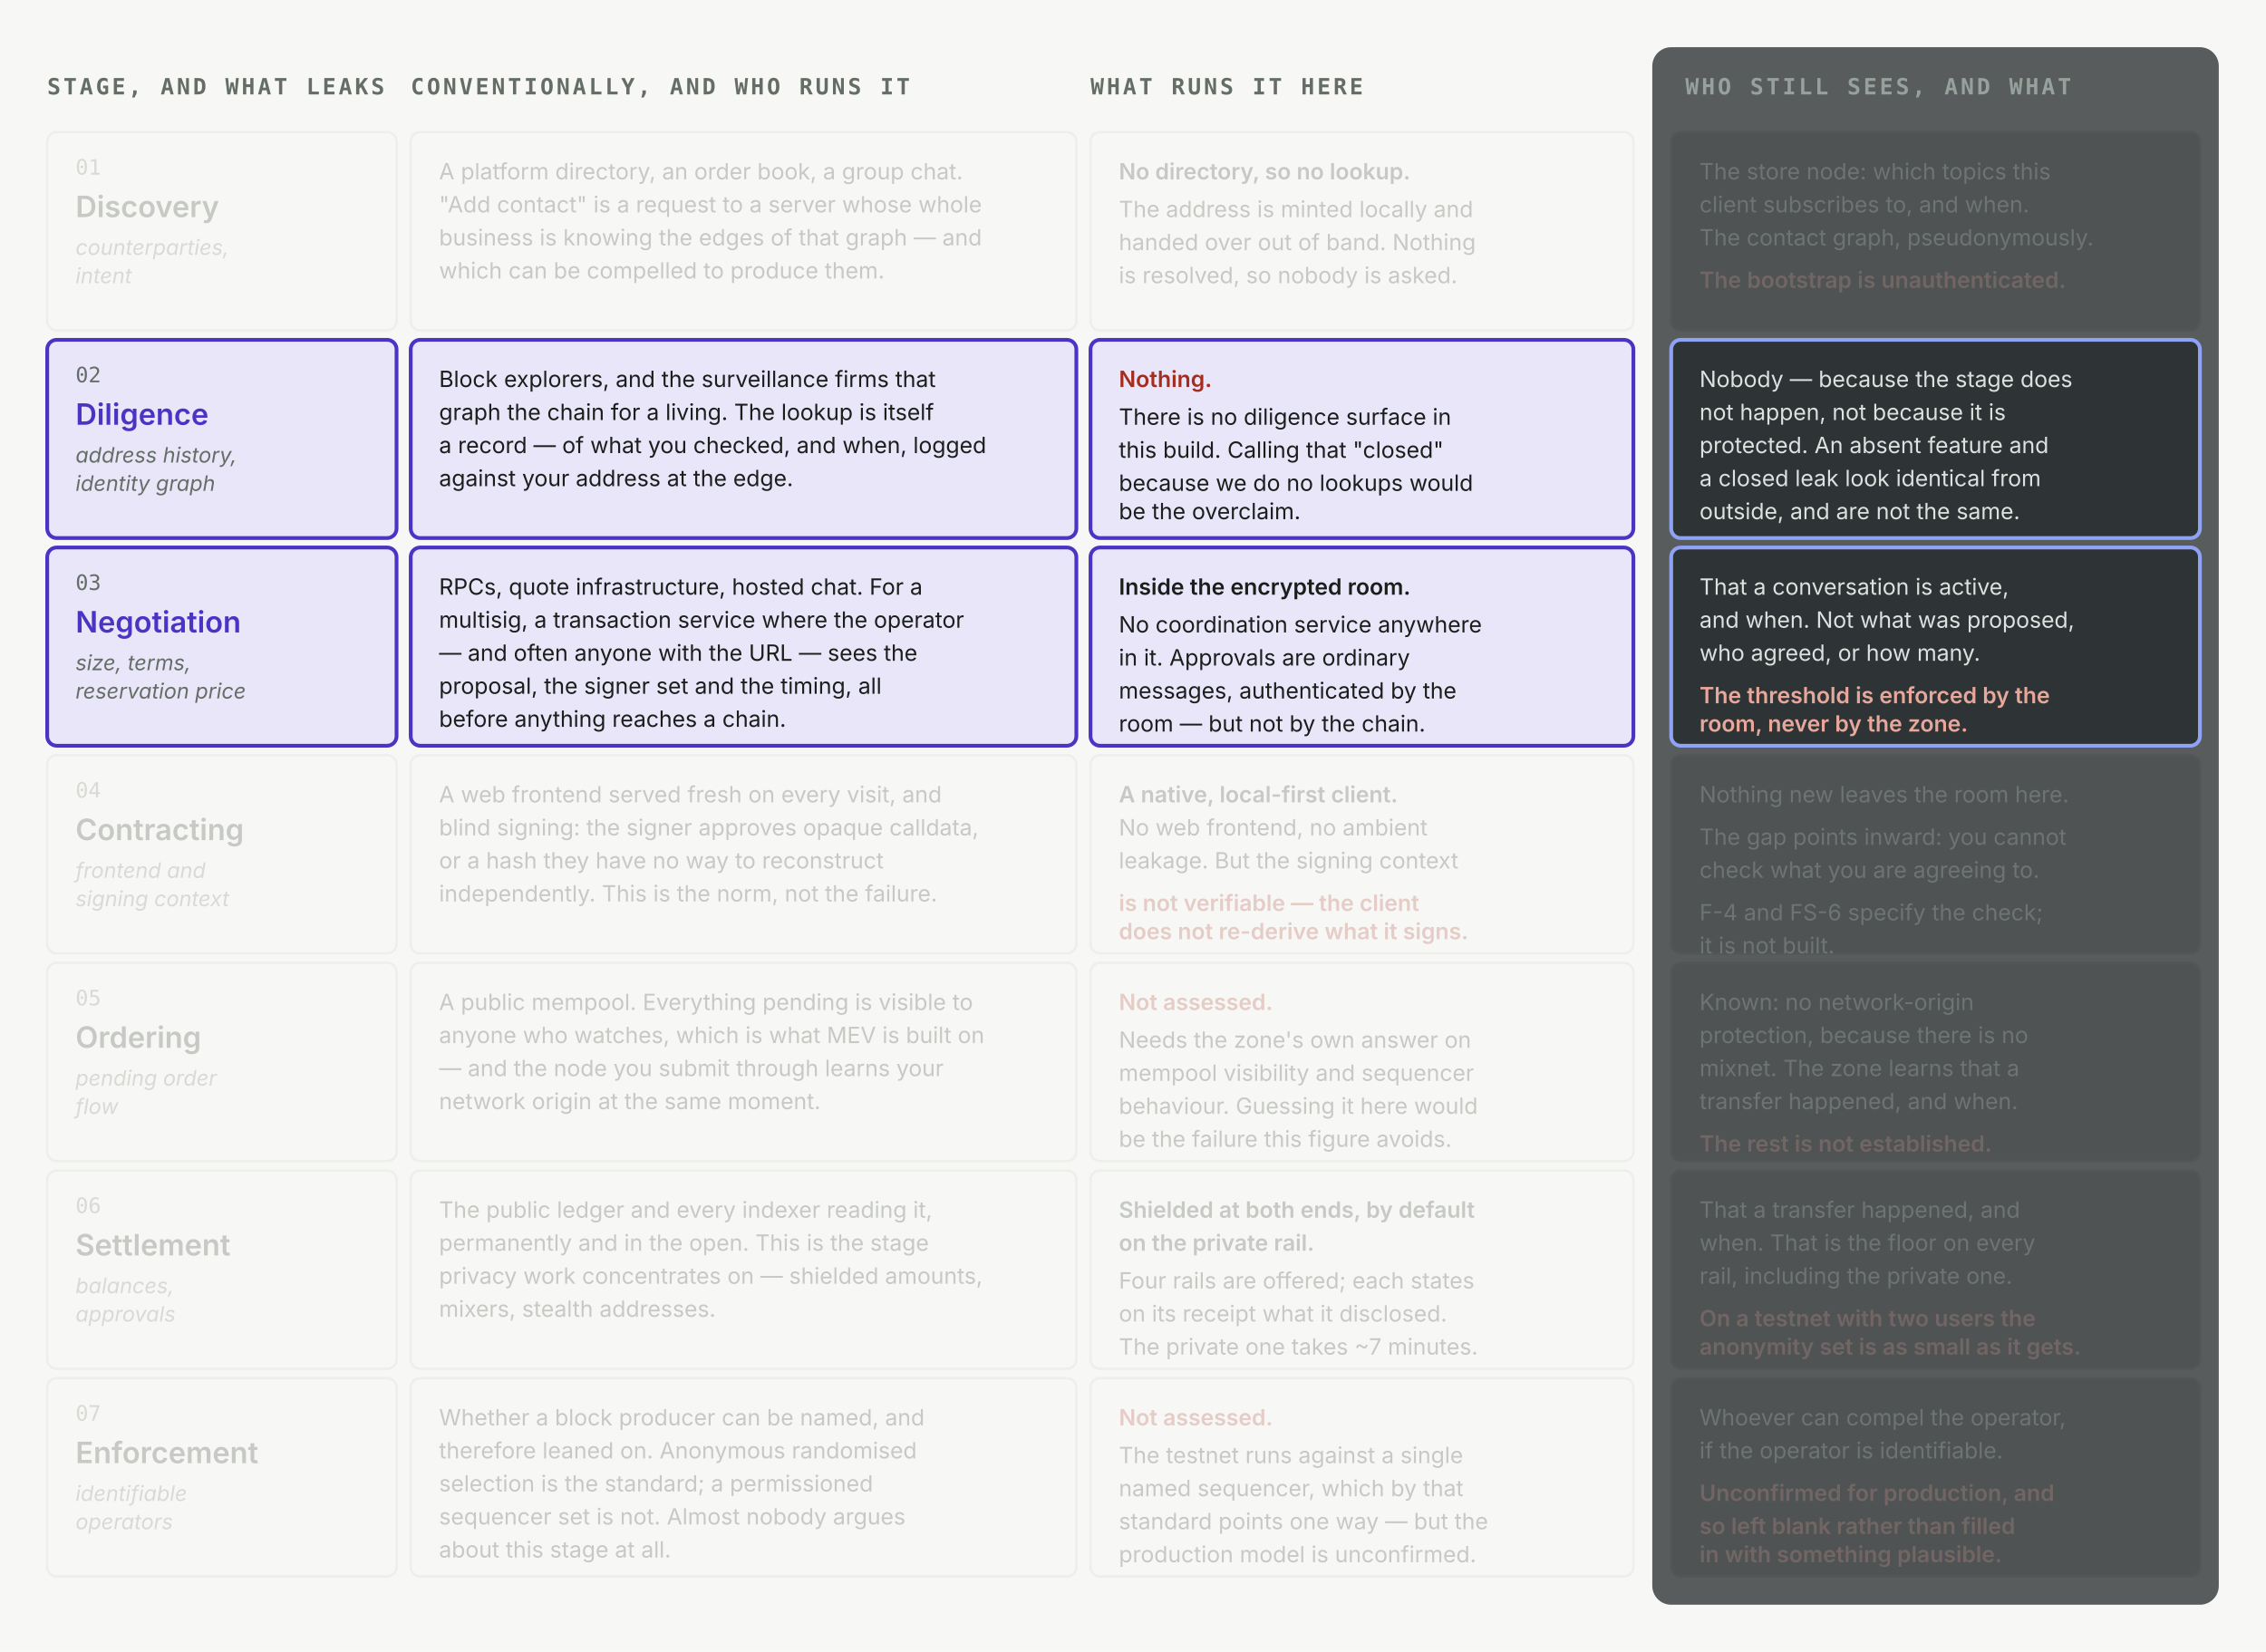
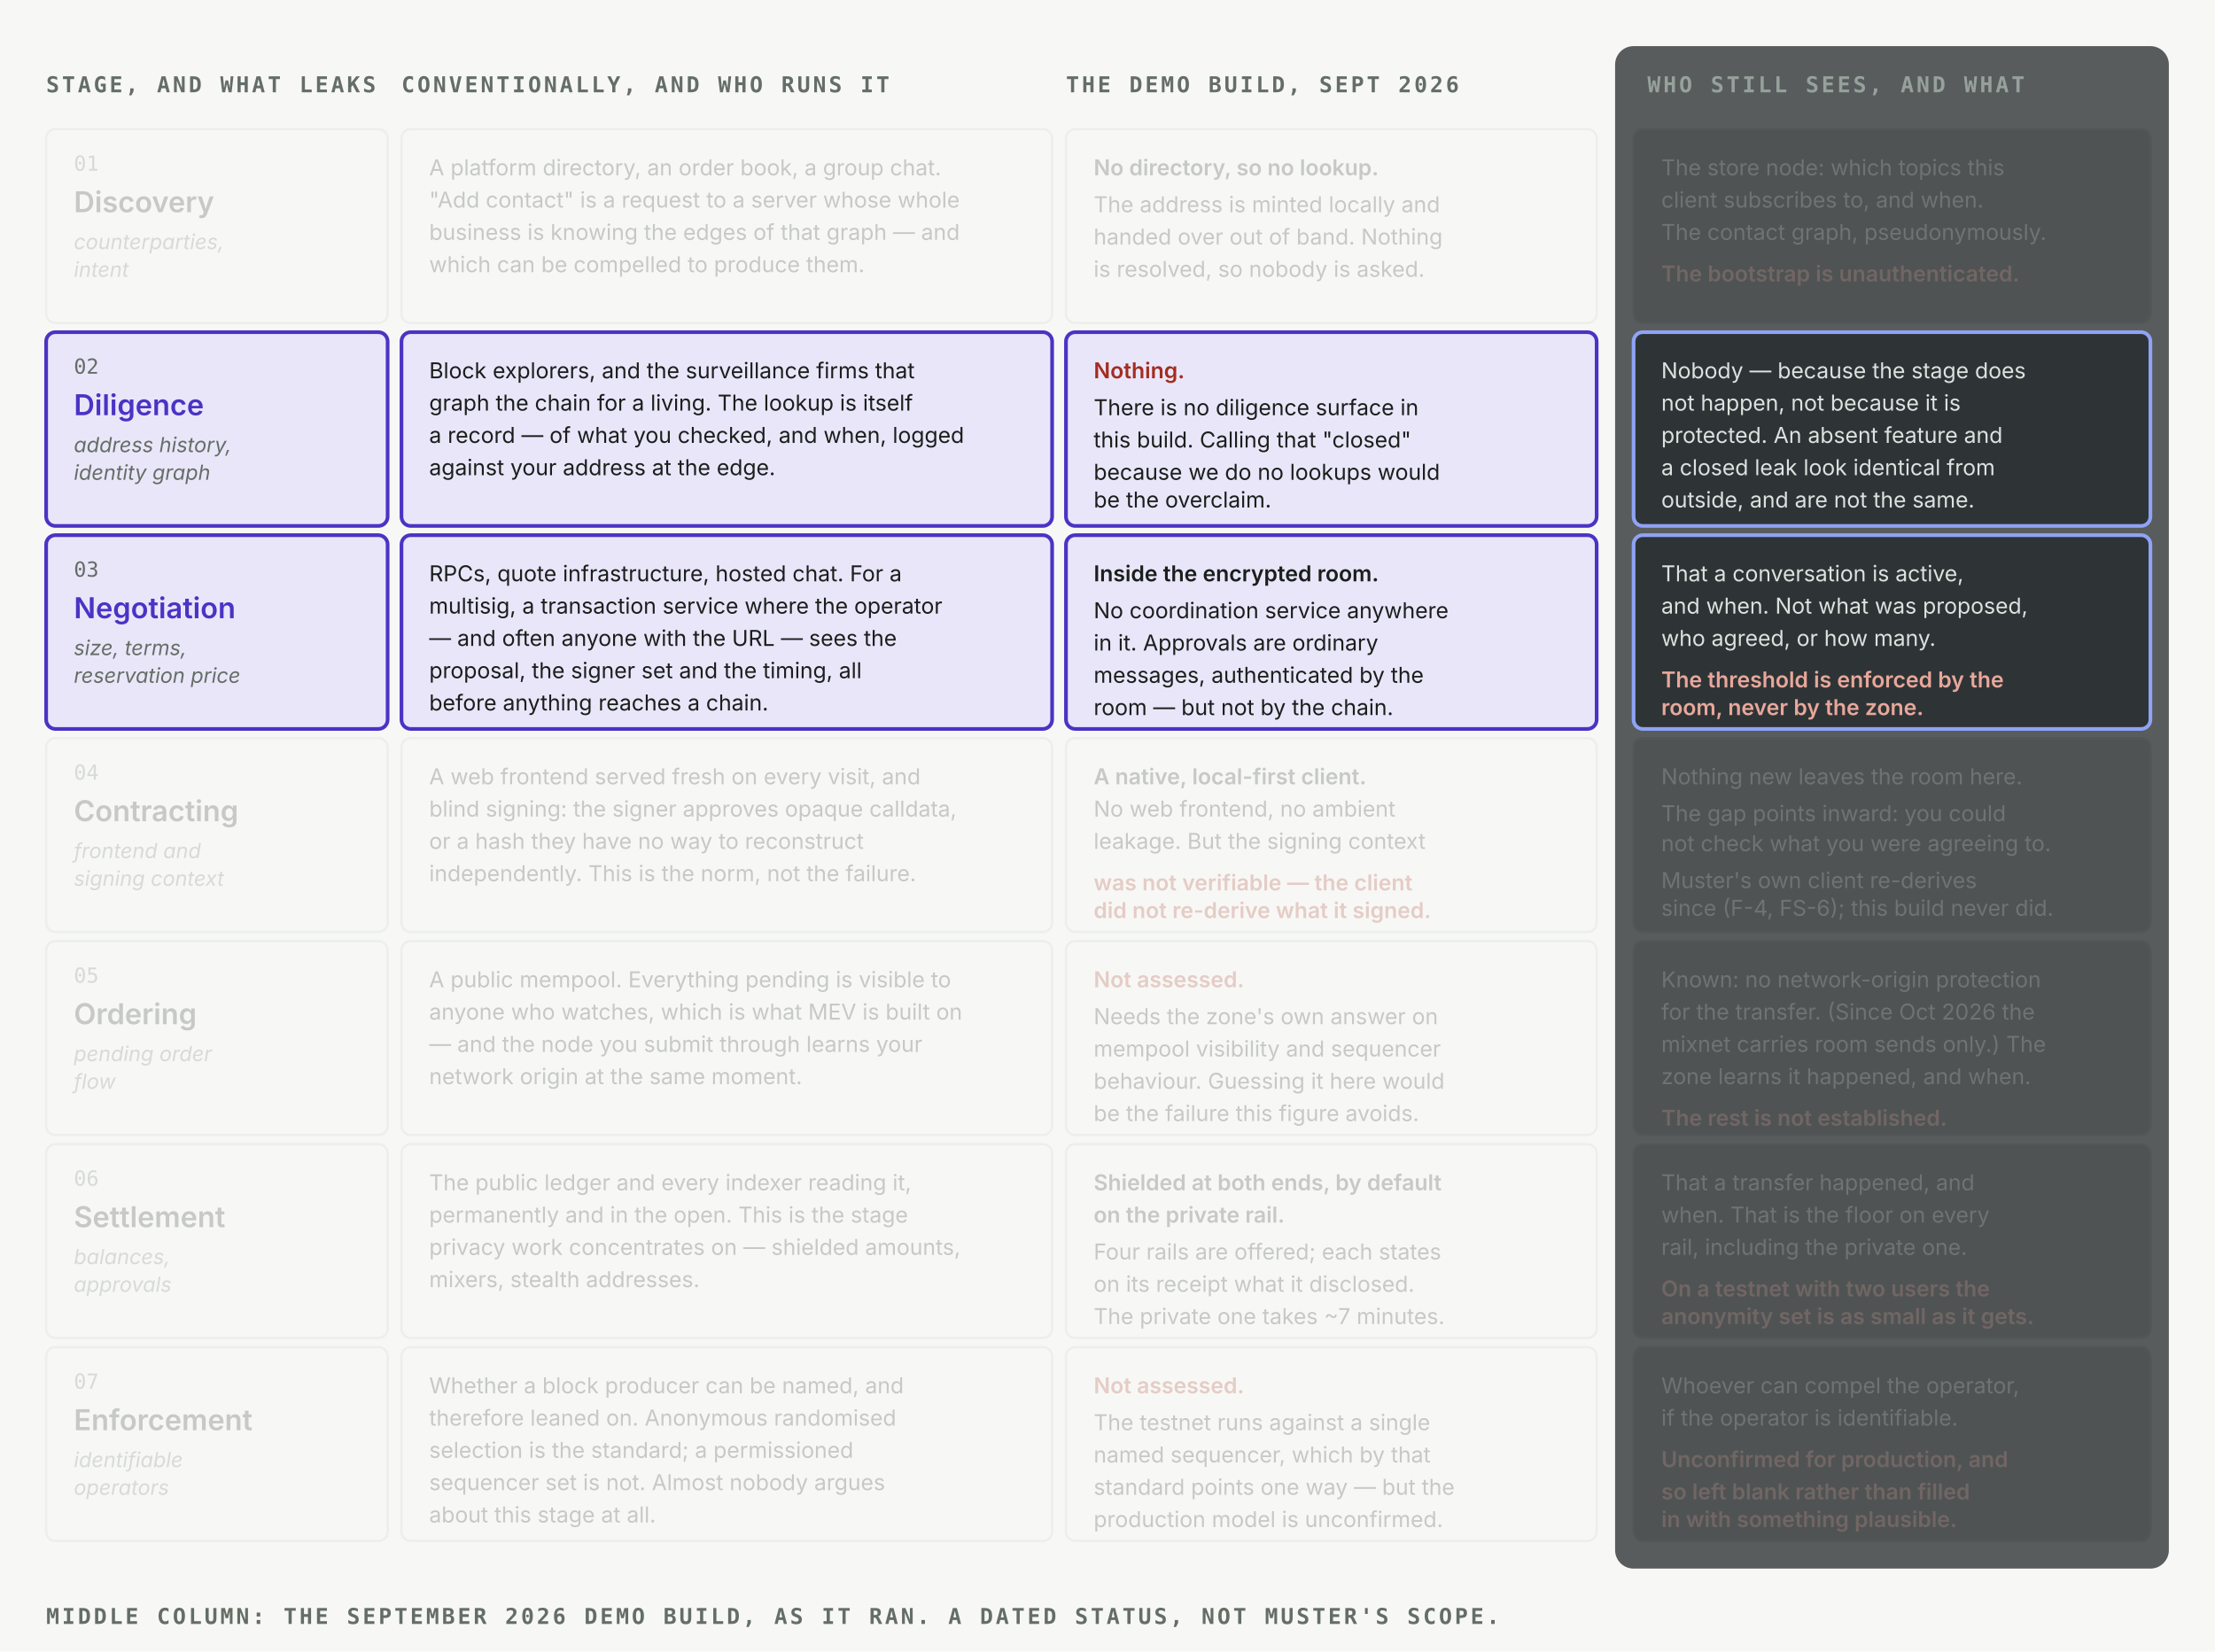
- <svg xmlns="http://www.w3.org/2000/svg" class="bc-svg" width="960" height="700" viewBox="0 0 960 700" data-view="obs-nobody" role="img" aria-labelledby="bc-svg-title bc-svg-desc">
+ <svg xmlns="http://www.w3.org/2000/svg" class="bc-svg" width="960" height="716" viewBox="0 0 960 716" data-view="obs-nobody" role="img" aria-labelledby="bc-svg-title bc-svg-desc">
  <style>
  /* Tokens are declared on .bc-svg as well as .bc so that an &lt;svg&gt; lifted out of
     this page for static export carries them without any CSS rewriting. */
  .bc, .bc-svg {
    --bc-paper:   #E4E6E0;
    --bc-surface: #F7F8F5;
    --bc-ink:     #1A1F1C;
    --bc-muted:   #656E66;
    --bc-rule:    #C6CBC3;

    --bc-signal:      #4B33C4;
    --bc-signal-soft: #EAE6FA;
    --bc-settled:      #1E6B52;
    --bc-settled-soft: #DFEDE6;
    --bc-alarm:      #A32D1E;
    --bc-alarm-soft: #F6E3DF;

    --bc-outside:        #23282A;
    --bc-outside-ink:    #DCE2DE;
    --bc-outside-rule:   #3A4144;
    --bc-outside-accent: #8FA3F5;

    --bc-mono: 'DM Mono', ui-monospace, 'SF Mono', Menlo, monospace;
    --bc-sans: 'Instrument Sans', -apple-system, BlinkMacSystemFont, 'Segoe UI', sans-serif;
    --bc-dim: 0.22;
  }
  .bc { margin: 2em 0; color: #1A1F1C; }

  .bc-panel {
    background: #F7F8F5;
    border: 1px solid #C6CBC3;
    border-radius: 10px;
    overflow: hidden;
  }
  .bc-panel-header {
    padding: 0.7em 1.1em;
    background: #E4E6E0;
    border-bottom: 1px solid #C6CBC3;
    font-family: 'DM Mono', ui-monospace, 'SF Mono', Menlo, monospace;
    font-size: 0.7em;
    font-weight: 600;
    color: #656E66;
    text-transform: uppercase;
    letter-spacing: 0.08em;
    display: flex;
    align-items: center;
    gap: 0.6em;
  }
  .bc-panel-header .bc-spacer { margin-left: auto; }

  .bc-playpause {
    font-family: 'DM Mono', ui-monospace, 'SF Mono', Menlo, monospace;
    font-size: 0.95em;
    text-transform: uppercase;
    letter-spacing: 0.06em;
    padding: 0.3em 0.7em;
    border: 1px solid #C6CBC3;
    background: #F7F8F5;
    color: #656E66;
    border-radius: 999px;
    cursor: pointer;
  }
  .bc-playpause:hover { border-color: #1A1F1C; color: #1A1F1C; }
  .bc-playpause:focus-visible { outline: 2px solid #4B33C4; outline-offset: 2px; }

  /* ── Tabs ── */
  .bc-tabs {
    display: flex;
    flex-wrap: wrap;
    gap: 0.35em;
    padding: 0.85em 1em;
    background: #E4E6E0;
    border-bottom: 1px solid #C6CBC3;
  }
  .bc-tab {
    font-family: 'Instrument Sans', -apple-system, BlinkMacSystemFont, 'Segoe UI', sans-serif;
    font-size: 0.82em;
    font-weight: 500;
    padding: 0.42em 0.9em;
    border: 1px solid #C6CBC3;
    background: #F7F8F5;
    color: #656E66;
    border-radius: 999px;
    cursor: pointer;
    line-height: 1.25;
  }
  .bc-tab:hover { border-color: #1A1F1C; color: #1A1F1C; }
  .bc-tab:focus-visible { outline: 2px solid #4B33C4; outline-offset: 2px; }
  .bc-tab[aria-selected="true"] {
    background: #1A1F1C;
    border-color: #1A1F1C;
    color: #F7F8F5;
  }

  .bc-stage { padding: 1.3em 1em 0.9em; background: #F7F8F5; }
  .bc-svg { display: block; width: 100%; height: auto; max-width: 100%; }

  /* ── Column furniture ── */
  .bc-col-head {
    font-family: 'DM Mono', ui-monospace, 'SF Mono', Menlo, monospace;
    font-size: 9.5px;
    font-weight: 600;
    letter-spacing: 0.12em;
    fill: #656E66;
  }
  .bc-col-head-out { fill: #96A19B; }
  .bc-col-bg { fill: #23282A; stroke: none; }

  /* ── Nodes ── */
  .bc-node rect {
    fill: #F7F8F5;
    stroke: #C6CBC3;
    stroke-width: 1;
    transition: fill 0.3s ease, stroke 0.3s ease, opacity 0.3s ease;
  }
  .bc-node text {
    font-family: 'Instrument Sans', -apple-system, BlinkMacSystemFont, 'Segoe UI', sans-serif;
    fill: #1A1F1C;
    font-size: 9.5px;
    transition: fill 0.3s ease, opacity 0.3s ease;
  }
  /* These are written `.bc-node text.x`, not `.x`. A bare single-class selector
     is specificity 0-1-0 and loses to `.bc-node text` at 0-1-1, so the modifier's
     font-weight would apply while its FILL silently did not — a gap flag would
     come out bold and black instead of bold and red, which is the one colour in
     this figure that carries meaning on its own. */
  .bc-node text.bc-stage-num  { font-family: 'DM Mono', ui-monospace, 'SF Mono', Menlo, monospace; font-size: 9px; fill: #656E66; }
  .bc-node text.bc-stage-name { font-size: 12.5px; font-weight: 600; }
  .bc-node text.bc-stage-leak { font-size: 9px; fill: #656E66; font-style: italic; }
  .bc-node text.bc-lead { font-weight: 600; }
  .bc-node text.bc-flag { fill: #A32D1E; font-weight: 600; }

  /* Beyond the device: dark ground, light ink. */
  .bc-node-out rect { fill: #2E3436; stroke: #3A4144; }
  .bc-node-out text { fill: #DCE2DE; }
  .bc-node-out text.bc-flag { fill: #E8A79B; }

  /* ── Dimming ── */
  .bc-svg[data-view]:not([data-view="overview"]) .bc-node:not(.bc-hl) rect,
  .bc-svg[data-view]:not([data-view="overview"]) .bc-node:not(.bc-hl) text {
    opacity: 0.22;
  }
  .bc-svg[data-view]:not([data-view="overview"]) .bc-col-bg { opacity: 0.75; }

  /* ── Highlight ── */
  .bc-svg .bc-hl.bc-node rect { fill: #EAE6FA; stroke: #4B33C4; stroke-width: 1.6; }
  .bc-svg .bc-hl.bc-node .bc-stage-name { fill: #4B33C4; }

  /* A lit observer cell keeps its dark ground. Crossing out of the room is the
     one thing a highlight must never make look safe. */
  .bc-svg .bc-hl.bc-node-out rect { fill: #2E3436; stroke: #8FA3F5; stroke-width: 1.6; }
  .bc-svg .bc-hl.bc-node-out text { fill: #DCE2DE; }
  /* Out-specificities again: a lit observer cell must not wash its gap flags
     back to plain ink. */
  .bc-svg .bc-hl.bc-node-out text.bc-flag { fill: #E8A79B; }

  /* ── Caption ── */
  .bc-caption { padding: 1em 1.3em 1.15em; border-top: 1px solid #C6CBC3; background: #E4E6E0; }
  .bc-caption h3 { font-family: 'Instrument Sans', -apple-system, BlinkMacSystemFont, 'Segoe UI', sans-serif; font-size: 0.98em; font-weight: 600; margin: 0 0 0.3em; }
  .bc-caption p { margin: 0; font-size: 0.92em; color: #3F4742; line-height: 1.6; }
  .bc-caption .bc-tag {
    display: inline-block; font-family: 'DM Mono', ui-monospace, 'SF Mono', Menlo, monospace; font-size: 0.72em;
    padding: 0.12em 0.5em; border-radius: 3px; background: #F7F8F5;
    border: 1px solid #C6CBC3; color: #656E66;
    text-transform: uppercase; letter-spacing: 0.05em; margin-right: 0.5em; vertical-align: 2px;
  }

  .bc-legend {
    display: flex; flex-wrap: wrap; gap: 1.4em;
    padding: 0.8em 1.3em; border-top: 1px solid #C6CBC3;
    background: #F7F8F5; font-size: 0.8em; color: #656E66;
  }
  .bc-legend span { display: inline-flex; align-items: center; gap: 0.5em; }
  .bc-legend i { width: 20px; height: 12px; border-radius: 2px; display: inline-block; }
  .bc-key-here { background: #F7F8F5; border: 1px solid #C6CBC3; }
  .bc-key-out  { background: #2E3436; border: 1px solid #3A4144; }
  .bc-key-flag { background: #F6E3DF; border: 1px solid #A32D1E; }

  @media (prefers-reduced-motion: reduce) {
    .bc-node rect, .bc-node text, .bc-col-bg { transition: none; }
  }

  /* ── added by export-frames.mjs ── */
  .bc-dim rect, .bc-dim text { opacity: 0.22; }
  .bc-dim .bc-entry-frame, .bc-dim .bc-entry-header { opacity: 0.38; }
  .bc-dim text.bc-entry-title { opacity: 0.6; }
  .bc-dim path { opacity: 0.18; }
  .bc-flow-arrow path { animation: none; }
</style>
-   <rect width="960" height="700" fill="#F7F8F5" />
+   <rect width="960" height="716" fill="#F7F8F5" />
  <rect class="bc-col-bg" x="700" y="20" width="240" height="660" rx="8" />
  <text class="bc-col-head" x="20" y="40">STAGE, AND WHAT LEAKS</text>
  <text class="bc-col-head" x="174" y="40">CONVENTIONALLY, AND WHO RUNS IT</text>
-   <text class="bc-col-head" x="462" y="40">WHAT RUNS IT HERE</text>
+   <text class="bc-col-head" x="462" y="40">THE DEMO BUILD, SEPT 2026</text>
  <text class="bc-col-head bc-col-head-out" x="714" y="40">WHO STILL SEES, AND WHAT</text>
  <g class="bc-node bc-dim" data-id="stage-discovery">
    <rect x="20" y="56" width="148" height="84" rx="4" />
    <rect x="174" y="56" width="282" height="84" rx="4" />
    <rect x="462" y="56" width="230" height="84" rx="4" />
    <text class="bc-stage-num" x="32" y="74">01</text>
    <text class="bc-stage-name" x="32" y="92">Discovery</text>
    <text class="bc-stage-leak" x="32" y="108">counterparties,</text>
    <text class="bc-stage-leak" x="32" y="120">intent</text>
    <text x="186" y="76">A platform directory, an order book, a group chat.</text>
    <text x="186" y="90">"Add contact" is a request to a server whose whole</text>
    <text x="186" y="104">business is knowing the edges of that graph — and</text>
    <text x="186" y="118">which can be compelled to produce them.</text>
    <text x="474" y="76" class="bc-lead">No directory, so no lookup.</text>
    <text x="474" y="92">The address is minted locally and</text>
    <text x="474" y="106">handed over out of band. Nothing</text>
    <text x="474" y="120">is resolved, so nobody is asked.</text>
  </g>
  <g class="bc-node bc-node-out bc-dim" data-id="obs-discovery">
    <rect x="708" y="56" width="224" height="84" rx="4" />
    <text x="720" y="76">The store node: which topics this</text>
    <text x="720" y="90">client subscribes to, and when.</text>
    <text x="720" y="104">The contact graph, pseudonymously.</text>
    <text x="720" y="122" class="bc-flag">The bootstrap is unauthenticated.</text>
  </g>
  <g class="bc-node bc-hl" data-id="stage-diligence">
    <rect x="20" y="144" width="148" height="84" rx="4" />
    <rect x="174" y="144" width="282" height="84" rx="4" />
    <rect x="462" y="144" width="230" height="84" rx="4" />
    <text class="bc-stage-num" x="32" y="162">02</text>
    <text class="bc-stage-name" x="32" y="180">Diligence</text>
    <text class="bc-stage-leak" x="32" y="196">address history,</text>
    <text class="bc-stage-leak" x="32" y="208">identity graph</text>
    <text x="186" y="164">Block explorers, and the surveillance firms that</text>
    <text x="186" y="178">graph the chain for a living. The lookup is itself</text>
    <text x="186" y="192">a record — of what you checked, and when, logged</text>
    <text x="186" y="206">against your address at the edge.</text>
    <text x="474" y="164" class="bc-flag">Nothing.</text>
    <text x="474" y="180">There is no diligence surface in</text>
    <text x="474" y="194">this build. Calling that "closed"</text>
    <text x="474" y="208">because we do no lookups would</text>
    <text x="474" y="220">be the overclaim.</text>
  </g>
  <g class="bc-node bc-node-out bc-hl" data-id="obs-diligence">
    <rect x="708" y="144" width="224" height="84" rx="4" />
    <text x="720" y="164">Nobody — because the stage does</text>
    <text x="720" y="178">not happen, not because it is</text>
    <text x="720" y="192">protected. An absent feature and</text>
    <text x="720" y="206">a closed leak look identical from</text>
    <text x="720" y="220">outside, and are not the same.</text>
  </g>
  <g class="bc-node bc-hl" data-id="stage-negotiation">
    <rect x="20" y="232" width="148" height="84" rx="4" />
    <rect x="174" y="232" width="282" height="84" rx="4" />
    <rect x="462" y="232" width="230" height="84" rx="4" />
    <text class="bc-stage-num" x="32" y="250">03</text>
    <text class="bc-stage-name" x="32" y="268">Negotiation</text>
    <text class="bc-stage-leak" x="32" y="284">size, terms,</text>
    <text class="bc-stage-leak" x="32" y="296">reservation price</text>
    <text x="186" y="252">RPCs, quote infrastructure, hosted chat. For a</text>
    <text x="186" y="266">multisig, a transaction service where the operator</text>
    <text x="186" y="280">— and often anyone with the URL — sees the</text>
    <text x="186" y="294">proposal, the signer set and the timing, all</text>
    <text x="186" y="308">before anything reaches a chain.</text>
    <text x="474" y="252" class="bc-lead">Inside the encrypted room.</text>
    <text x="474" y="268">No coordination service anywhere</text>
    <text x="474" y="282">in it. Approvals are ordinary</text>
    <text x="474" y="296">messages, authenticated by the</text>
    <text x="474" y="310">room — but not by the chain.</text>
  </g>
  <g class="bc-node bc-node-out bc-hl" data-id="obs-negotiation">
    <rect x="708" y="232" width="224" height="84" rx="4" />
    <text x="720" y="252">That a conversation is active,</text>
    <text x="720" y="266">and when. Not what was proposed,</text>
    <text x="720" y="280">who agreed, or how many.</text>
    <text x="720" y="298" class="bc-flag">The threshold is enforced by the</text>
    <text x="720" y="310" class="bc-flag">room, never by the zone.</text>
  </g>
  <g class="bc-node bc-dim" data-id="stage-contracting">
    <rect x="20" y="320" width="148" height="84" rx="4" />
    <rect x="174" y="320" width="282" height="84" rx="4" />
    <rect x="462" y="320" width="230" height="84" rx="4" />
    <text class="bc-stage-num" x="32" y="338">04</text>
    <text class="bc-stage-name" x="32" y="356">Contracting</text>
    <text class="bc-stage-leak" x="32" y="372">frontend and</text>
    <text class="bc-stage-leak" x="32" y="384">signing context</text>
    <text x="186" y="340">A web frontend served fresh on every visit, and</text>
    <text x="186" y="354">blind signing: the signer approves opaque calldata,</text>
    <text x="186" y="368">or a hash they have no way to reconstruct</text>
    <text x="186" y="382">independently. This is the norm, not the failure.</text>
    <text x="474" y="340" class="bc-lead">A native, local-first client.</text>
    <text x="474" y="354">No web frontend, no ambient</text>
    <text x="474" y="368">leakage. But the signing context</text>
-     <text x="474" y="386" class="bc-flag">is not verifiable — the client</text>
-     <text x="474" y="398" class="bc-flag">does not re-derive what it signs.</text>
+     <text x="474" y="386" class="bc-flag">was not verifiable — the client</text>
+     <text x="474" y="398" class="bc-flag">did not re-derive what it signed.</text>
  </g>
  <g class="bc-node bc-node-out bc-dim" data-id="obs-contracting">
    <rect x="708" y="320" width="224" height="84" rx="4" />
    <text x="720" y="340">Nothing new leaves the room here.</text>
-     <text x="720" y="358">The gap points inward: you cannot</text>
-     <text x="720" y="372">check what you are agreeing to.</text>
-     <text x="720" y="390">F-4 and FS-6 specify the check;</text>
-     <text x="720" y="404">it is not built.</text>
+     <text x="720" y="356">The gap points inward: you could</text>
+     <text x="720" y="369">not check what you were agreeing to.</text>
+     <text x="720" y="385">Muster's own client re-derives</text>
+     <text x="720" y="397">since (F-4, FS-6); this build never did.</text>
  </g>
  <g class="bc-node bc-dim" data-id="stage-ordering">
    <rect x="20" y="408" width="148" height="84" rx="4" />
    <rect x="174" y="408" width="282" height="84" rx="4" />
    <rect x="462" y="408" width="230" height="84" rx="4" />
    <text class="bc-stage-num" x="32" y="426">05</text>
    <text class="bc-stage-name" x="32" y="444">Ordering</text>
    <text class="bc-stage-leak" x="32" y="460">pending order</text>
    <text class="bc-stage-leak" x="32" y="472">flow</text>
    <text x="186" y="428">A public mempool. Everything pending is visible to</text>
    <text x="186" y="442">anyone who watches, which is what MEV is built on</text>
    <text x="186" y="456">— and the node you submit through learns your</text>
    <text x="186" y="470">network origin at the same moment.</text>
    <text x="474" y="428" class="bc-flag">Not assessed.</text>
    <text x="474" y="444">Needs the zone's own answer on</text>
    <text x="474" y="458">mempool visibility and sequencer</text>
    <text x="474" y="472">behaviour. Guessing it here would</text>
    <text x="474" y="486">be the failure this figure avoids.</text>
  </g>
  <g class="bc-node bc-node-out bc-dim" data-id="obs-ordering">
    <rect x="708" y="408" width="224" height="84" rx="4" />
-     <text x="720" y="428">Known: no network-origin</text>
-     <text x="720" y="442">protection, because there is no</text>
-     <text x="720" y="456">mixnet. The zone learns that a</text>
-     <text x="720" y="470">transfer happened, and when.</text>
+     <text x="720" y="428">Known: no network-origin protection</text>
+     <text x="720" y="442">for the transfer. (Since Oct 2026 the</text>
+     <text x="720" y="456">mixnet carries room sends only.) The</text>
+     <text x="720" y="470">zone learns it happened, and when.</text>
    <text x="720" y="488" class="bc-flag">The rest is not established.</text>
  </g>
  <g class="bc-node bc-dim" data-id="stage-settlement">
    <rect x="20" y="496" width="148" height="84" rx="4" />
    <rect x="174" y="496" width="282" height="84" rx="4" />
    <rect x="462" y="496" width="230" height="84" rx="4" />
    <text class="bc-stage-num" x="32" y="514">06</text>
    <text class="bc-stage-name" x="32" y="532">Settlement</text>
    <text class="bc-stage-leak" x="32" y="548">balances,</text>
    <text class="bc-stage-leak" x="32" y="560">approvals</text>
    <text x="186" y="516">The public ledger and every indexer reading it,</text>
    <text x="186" y="530">permanently and in the open. This is the stage</text>
    <text x="186" y="544">privacy work concentrates on — shielded amounts,</text>
    <text x="186" y="558">mixers, stealth addresses.</text>
    <text x="474" y="516" class="bc-lead">Shielded at both ends, by default</text>
    <text x="474" y="530" class="bc-lead">on the private rail.</text>
    <text x="474" y="546">Four rails are offered; each states</text>
    <text x="474" y="560">on its receipt what it disclosed.</text>
    <text x="474" y="574">The private one takes ~7 minutes.</text>
  </g>
  <g class="bc-node bc-node-out bc-dim" data-id="obs-settlement">
    <rect x="708" y="496" width="224" height="84" rx="4" />
    <text x="720" y="516">That a transfer happened, and</text>
    <text x="720" y="530">when. That is the floor on every</text>
    <text x="720" y="544">rail, including the private one.</text>
    <text x="720" y="562" class="bc-flag">On a testnet with two users the</text>
    <text x="720" y="574" class="bc-flag">anonymity set is as small as it gets.</text>
  </g>
  <g class="bc-node bc-dim" data-id="stage-enforcement">
    <rect x="20" y="584" width="148" height="84" rx="4" />
    <rect x="174" y="584" width="282" height="84" rx="4" />
    <rect x="462" y="584" width="230" height="84" rx="4" />
    <text class="bc-stage-num" x="32" y="602">07</text>
    <text class="bc-stage-name" x="32" y="620">Enforcement</text>
    <text class="bc-stage-leak" x="32" y="636">identifiable</text>
    <text class="bc-stage-leak" x="32" y="648">operators</text>
    <text x="186" y="604">Whether a block producer can be named, and</text>
    <text x="186" y="618">therefore leaned on. Anonymous randomised</text>
    <text x="186" y="632">selection is the standard; a permissioned</text>
    <text x="186" y="646">sequencer set is not. Almost nobody argues</text>
    <text x="186" y="660">about this stage at all.</text>
    <text x="474" y="604" class="bc-flag">Not assessed.</text>
    <text x="474" y="620">The testnet runs against a single</text>
    <text x="474" y="634">named sequencer, which by that</text>
    <text x="474" y="648">standard points one way — but the</text>
    <text x="474" y="662">production model is unconfirmed.</text>
  </g>
  <g class="bc-node bc-node-out bc-dim" data-id="obs-enforcement">
    <rect x="708" y="584" width="224" height="84" rx="4" />
    <text x="720" y="604">Whoever can compel the operator,</text>
    <text x="720" y="618">if the operator is identifiable.</text>
    <text x="720" y="636" class="bc-flag">Unconfirmed for production, and</text>
    <text x="720" y="650" class="bc-flag">so left blank rather than filled</text>
    <text x="720" y="662" class="bc-flag">in with something plausible.</text>
  </g>
+   <text class="bc-col-head" x="20" y="704">MIDDLE COLUMN: THE SEPTEMBER 2026 DEMO BUILD, AS IT RAN. A DATED STATUS, NOT MUSTER'S SCOPE.</text>
  <g class="bc-flow-arrows" />
</svg>
